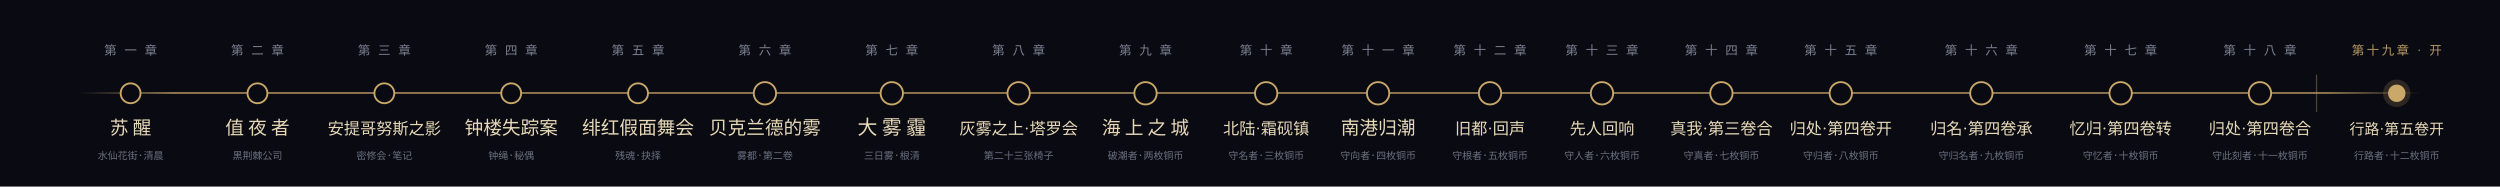
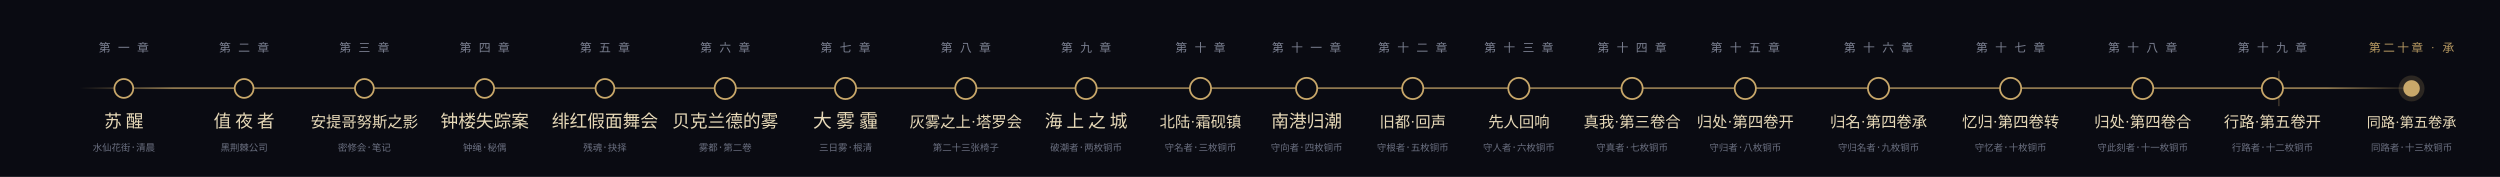
- <svg xmlns="http://www.w3.org/2000/svg" viewBox="0 0 2010 150" width="100%" role="img" aria-label="十九章剧情脉络：苏醒、值夜者、安提哥努斯之影、钟楼失踪案、绯红假面舞会、贝克兰德的雾、大雾霾、灰雾之上·塔罗会、海上之城、北陆·霜砚镇、南港归潮、旧都·回声、灰原骨冢·先人回响、灰雾深处·真我、灰雾最深处·归处、灰雾更深处·归名、灰雾之上·忆归、灰雾之上·归处、灰雾之下·行路">
+ <svg xmlns="http://www.w3.org/2000/svg" viewBox="0 0 2120 150" width="100%" role="img" aria-label="二十章剧情脉络：苏醒、值夜者、安提哥努斯之影、钟楼失踪案、绯红假面舞会、贝克兰德的雾、大雾霾、灰雾之上·塔罗会、海上之城、北陆·霜砚镇、南港归潮、旧都·回声、灰原骨冢·先人回响、灰雾深处·真我、灰雾最深处·归处、灰雾更深处·归名、灰雾之上·忆归、灰雾之上·归处、灰雾之下·行路、灰雾之下·同路">
  <defs>
    <linearGradient id="line" x1="0" y1="0" x2="1" y2="0">
      <stop offset="0" stop-color="#c9a86a" stop-opacity="0" />
      <stop offset="0.04" stop-color="#c9a86a" stop-opacity="0.7" />
      <stop offset="0.96" stop-color="#c9a86a" stop-opacity="0.7" />
      <stop offset="1" stop-color="#c9a86a" stop-opacity="0" />
    </linearGradient>
  </defs>
-   <rect width="2010" height="150" fill="#0a0b12" />
-   <rect x="60" y="74" width="1890" height="1.5" fill="url(#line)" />
-   <rect x="1862" y="60" width="1" height="30" fill="#c9a86a" opacity="0.35" />
+   <rect width="2120" height="150" fill="#0a0b12" />
+   <rect x="60" y="74" width="2000" height="1.5" fill="url(#line)" />
+   <rect x="1932" y="60" width="1" height="30" fill="#c9a86a" opacity="0.35" />
  <g font-family="Georgia, 'Times New Roman', serif" text-rendering="geometricPrecision">
    <circle cx="105" cy="75" r="8" fill="#0a0b12" stroke="#c9a86a" stroke-width="1.5" />
    <text x="105" y="44" text-anchor="middle" font-size="10" letter-spacing="2" fill="#7a7f90">第 一 章</text>
    <text x="105" y="108" text-anchor="middle" font-size="15" fill="#e7d9b8">苏 醒</text>
    <text x="105" y="128" text-anchor="middle" font-family="ui-monospace, Menlo, monospace" font-size="8" fill="#6a6f80">水仙花街·清晨</text>
    <circle cx="207" cy="75" r="8" fill="#0a0b12" stroke="#c9a86a" stroke-width="1.5" />
    <text x="207" y="44" text-anchor="middle" font-size="10" letter-spacing="2" fill="#7a7f90">第 二 章</text>
    <text x="207" y="108" text-anchor="middle" font-size="15" fill="#e7d9b8">值 夜 者</text>
    <text x="207" y="128" text-anchor="middle" font-family="ui-monospace, Menlo, monospace" font-size="8" fill="#6a6f80">黑荆棘公司</text>
    <circle cx="309" cy="75" r="8" fill="#0a0b12" stroke="#c9a86a" stroke-width="1.5" />
    <text x="309" y="44" text-anchor="middle" font-size="10" letter-spacing="2" fill="#7a7f90">第 三 章</text>
    <text x="309" y="108" text-anchor="middle" font-size="13" fill="#e7d9b8">安提哥努斯之影</text>
    <text x="309" y="128" text-anchor="middle" font-family="ui-monospace, Menlo, monospace" font-size="8" fill="#6a6f80">密修会·笔记</text>
    <circle cx="411" cy="75" r="8" fill="#0a0b12" stroke="#c9a86a" stroke-width="1.5" />
    <text x="411" y="44" text-anchor="middle" font-size="10" letter-spacing="2" fill="#7a7f90">第 四 章</text>
    <text x="411" y="108" text-anchor="middle" font-size="15" fill="#e7d9b8">钟楼失踪案</text>
    <text x="411" y="128" text-anchor="middle" font-family="ui-monospace, Menlo, monospace" font-size="8" fill="#6a6f80">钟绳·秘偶</text>
    <circle cx="513" cy="75" r="8" fill="#0a0b12" stroke="#c9a86a" stroke-width="1.5" />
    <text x="513" y="44" text-anchor="middle" font-size="10" letter-spacing="2" fill="#7a7f90">第 五 章</text>
    <text x="513" y="108" text-anchor="middle" font-size="15" fill="#e7d9b8">绯红假面舞会</text>
    <text x="513" y="128" text-anchor="middle" font-family="ui-monospace, Menlo, monospace" font-size="8" fill="#6a6f80">残魂·抉择</text>
    <circle cx="615" cy="75" r="9" fill="#0a0b12" stroke="#c9a86a" stroke-width="1.5" />
    <text x="615" y="44" text-anchor="middle" font-size="10" letter-spacing="2" fill="#7a7f90">第 六 章</text>
    <text x="615" y="108" text-anchor="middle" font-size="15" fill="#e7d9b8">贝克兰德的雾</text>
    <text x="615" y="128" text-anchor="middle" font-family="ui-monospace, Menlo, monospace" font-size="8" fill="#6a6f80">雾都·第二卷</text>
    <circle cx="717" cy="75" r="9" fill="#0a0b12" stroke="#c9a86a" stroke-width="1.5" />
    <text x="717" y="44" text-anchor="middle" font-size="10" letter-spacing="2" fill="#7a7f90">第 七 章</text>
    <text x="717" y="108" text-anchor="middle" font-size="16" fill="#e7d9b8">大 雾 霾</text>
    <text x="717" y="128" text-anchor="middle" font-family="ui-monospace, Menlo, monospace" font-size="8" fill="#6a6f80">三日雾·根清</text>
    <circle cx="819" cy="75" r="9" fill="#0a0b12" stroke="#c9a86a" stroke-width="1.5" />
    <text x="819" y="44" text-anchor="middle" font-size="10" letter-spacing="2" fill="#7a7f90">第 八 章</text>
    <text x="819" y="108" text-anchor="middle" font-size="13" fill="#e7d9b8">灰雾之上·塔罗会</text>
    <text x="819" y="128" text-anchor="middle" font-family="ui-monospace, Menlo, monospace" font-size="8" fill="#6a6f80">第二十三张椅子</text>
    <circle cx="921" cy="75" r="9" fill="#0a0b12" stroke="#c9a86a" stroke-width="1.5" />
    <text x="921" y="44" text-anchor="middle" font-size="10" letter-spacing="2" fill="#7a7f90">第 九 章</text>
    <text x="921" y="108" text-anchor="middle" font-size="15" fill="#e7d9b8">海 上 之 城</text>
    <text x="921" y="128" text-anchor="middle" font-family="ui-monospace, Menlo, monospace" font-size="8" fill="#6a6f80">破潮者·两枚铜币</text>
    <circle cx="1018" cy="75" r="9" fill="#0a0b12" stroke="#c9a86a" stroke-width="1.5" />
    <text x="1018" y="44" text-anchor="middle" font-size="10" letter-spacing="2" fill="#7a7f90">第 十 章</text>
    <text x="1018" y="108" text-anchor="middle" font-size="13" fill="#e7d9b8">北陆·霜砚镇</text>
    <text x="1018" y="128" text-anchor="middle" font-family="ui-monospace, Menlo, monospace" font-size="8" fill="#6a6f80">守名者·三枚铜币</text>
    <circle cx="1108" cy="75" r="9" fill="#0a0b12" stroke="#c9a86a" stroke-width="1.5" />
    <text x="1108" y="44" text-anchor="middle" font-size="10" letter-spacing="2" fill="#7a7f90">第 十 一 章</text>
    <text x="1108" y="108" text-anchor="middle" font-size="15" fill="#e7d9b8">南港归潮</text>
    <text x="1108" y="128" text-anchor="middle" font-family="ui-monospace, Menlo, monospace" font-size="8" fill="#6a6f80">守向者·四枚铜币</text>
    <circle cx="1198" cy="75" r="9" fill="#0a0b12" stroke="#c9a86a" stroke-width="1.5" />
    <text x="1198" y="44" text-anchor="middle" font-size="10" letter-spacing="2" fill="#7a7f90">第 十 二 章</text>
    <text x="1198" y="108" text-anchor="middle" font-size="13" fill="#e7d9b8">旧都·回声</text>
    <text x="1198" y="128" text-anchor="middle" font-family="ui-monospace, Menlo, monospace" font-size="8" fill="#6a6f80">守根者·五枚铜币</text>
    <circle cx="1288" cy="75" r="9" fill="#0a0b12" stroke="#c9a86a" stroke-width="1.5" />
    <text x="1288" y="44" text-anchor="middle" font-size="10" letter-spacing="2" fill="#7a7f90">第 十 三 章</text>
    <text x="1288" y="108" text-anchor="middle" font-size="13" fill="#e7d9b8">先人回响</text>
    <text x="1288" y="128" text-anchor="middle" font-family="ui-monospace, Menlo, monospace" font-size="8" fill="#6a6f80">守人者·六枚铜币</text>
    <circle cx="1384" cy="75" r="9" fill="#0a0b12" stroke="#c9a86a" stroke-width="1.5" />
    <text x="1384" y="44" text-anchor="middle" font-size="10" letter-spacing="2" fill="#7a7f90">第 十 四 章</text>
    <text x="1384" y="108" text-anchor="middle" font-size="13" fill="#e7d9b8">真我·第三卷合</text>
    <text x="1384" y="128" text-anchor="middle" font-family="ui-monospace, Menlo, monospace" font-size="8" fill="#6a6f80">守真者·七枚铜币</text>
    <circle cx="1480" cy="75" r="9" fill="#0a0b12" stroke="#c9a86a" stroke-width="1.5" />
    <text x="1480" y="44" text-anchor="middle" font-size="10" letter-spacing="2" fill="#7a7f90">第 十 五 章</text>
    <text x="1480" y="108" text-anchor="middle" font-size="13" fill="#e7d9b8">归处·第四卷开</text>
    <text x="1480" y="128" text-anchor="middle" font-family="ui-monospace, Menlo, monospace" font-size="8" fill="#6a6f80">守归者·八枚铜币</text>
    <circle cx="1593" cy="75" r="9" fill="#0a0b12" stroke="#c9a86a" stroke-width="1.5" />
    <text x="1593" y="44" text-anchor="middle" font-size="10" letter-spacing="2" fill="#7a7f90">第 十 六 章</text>
    <text x="1593" y="108" text-anchor="middle" font-size="13" fill="#e7d9b8">归名·第四卷承</text>
    <text x="1593" y="128" text-anchor="middle" font-family="ui-monospace, Menlo, monospace" font-size="8" fill="#6a6f80">守归名者·九枚铜币</text>
    <circle cx="1705" cy="75" r="9" fill="#0a0b12" stroke="#c9a86a" stroke-width="1.5" />
    <text x="1705" y="44" text-anchor="middle" font-size="10" letter-spacing="2" fill="#7a7f90">第 十 七 章</text>
    <text x="1705" y="108" text-anchor="middle" font-size="13" fill="#e7d9b8">忆归·第四卷转</text>
    <text x="1705" y="128" text-anchor="middle" font-family="ui-monospace, Menlo, monospace" font-size="8" fill="#6a6f80">守忆者·十枚铜币</text>
    <circle cx="1817" cy="75" r="9" fill="#0a0b12" stroke="#c9a86a" stroke-width="1.5" />
    <text x="1817" y="44" text-anchor="middle" font-size="10" letter-spacing="2" fill="#7a7f90">第 十 八 章</text>
    <text x="1817" y="108" text-anchor="middle" font-size="13" fill="#e7d9b8">归处·第四卷合</text>
    <text x="1817" y="128" text-anchor="middle" font-family="ui-monospace, Menlo, monospace" font-size="8" fill="#6a6f80">守此刻者·十一枚铜币</text>
-     <circle cx="1927" cy="75" r="11" fill="#c9a86a" opacity="0.18" />
-     <circle cx="1927" cy="75" r="7" fill="#c9a86a" />
-     <text x="1927" y="44" text-anchor="middle" font-size="10" letter-spacing="2" fill="#c9a86a" opacity="0.9">第十九章 · 开</text>
-     <text x="1927" y="108" text-anchor="middle" font-size="12" fill="#e7d9b8">行路·第五卷开</text>
+     <circle cx="1927" cy="75" r="9" fill="#0a0b12" stroke="#c9a86a" stroke-width="1.5" />
+     <text x="1927" y="44" text-anchor="middle" font-size="10" letter-spacing="2" fill="#7a7f90">第 十 九 章</text>
+     <text x="1927" y="108" text-anchor="middle" font-size="13" fill="#e7d9b8">行路·第五卷开</text>
    <text x="1927" y="128" text-anchor="middle" font-family="ui-monospace, Menlo, monospace" font-size="8" fill="#6a6f80">行路者·十二枚铜币</text>
+     <circle cx="2045" cy="75" r="11" fill="#c9a86a" opacity="0.18" />
+     <circle cx="2045" cy="75" r="7" fill="#c9a86a" />
+     <text x="2045" y="44" text-anchor="middle" font-size="10" letter-spacing="2" fill="#c9a86a" opacity="0.9">第二十章 · 承</text>
+     <text x="2045" y="108" text-anchor="middle" font-size="12" fill="#e7d9b8">同路·第五卷承</text>
+     <text x="2045" y="128" text-anchor="middle" font-family="ui-monospace, Menlo, monospace" font-size="8" fill="#6a6f80">同路者·十三枚铜币</text>
  </g>
</svg>
